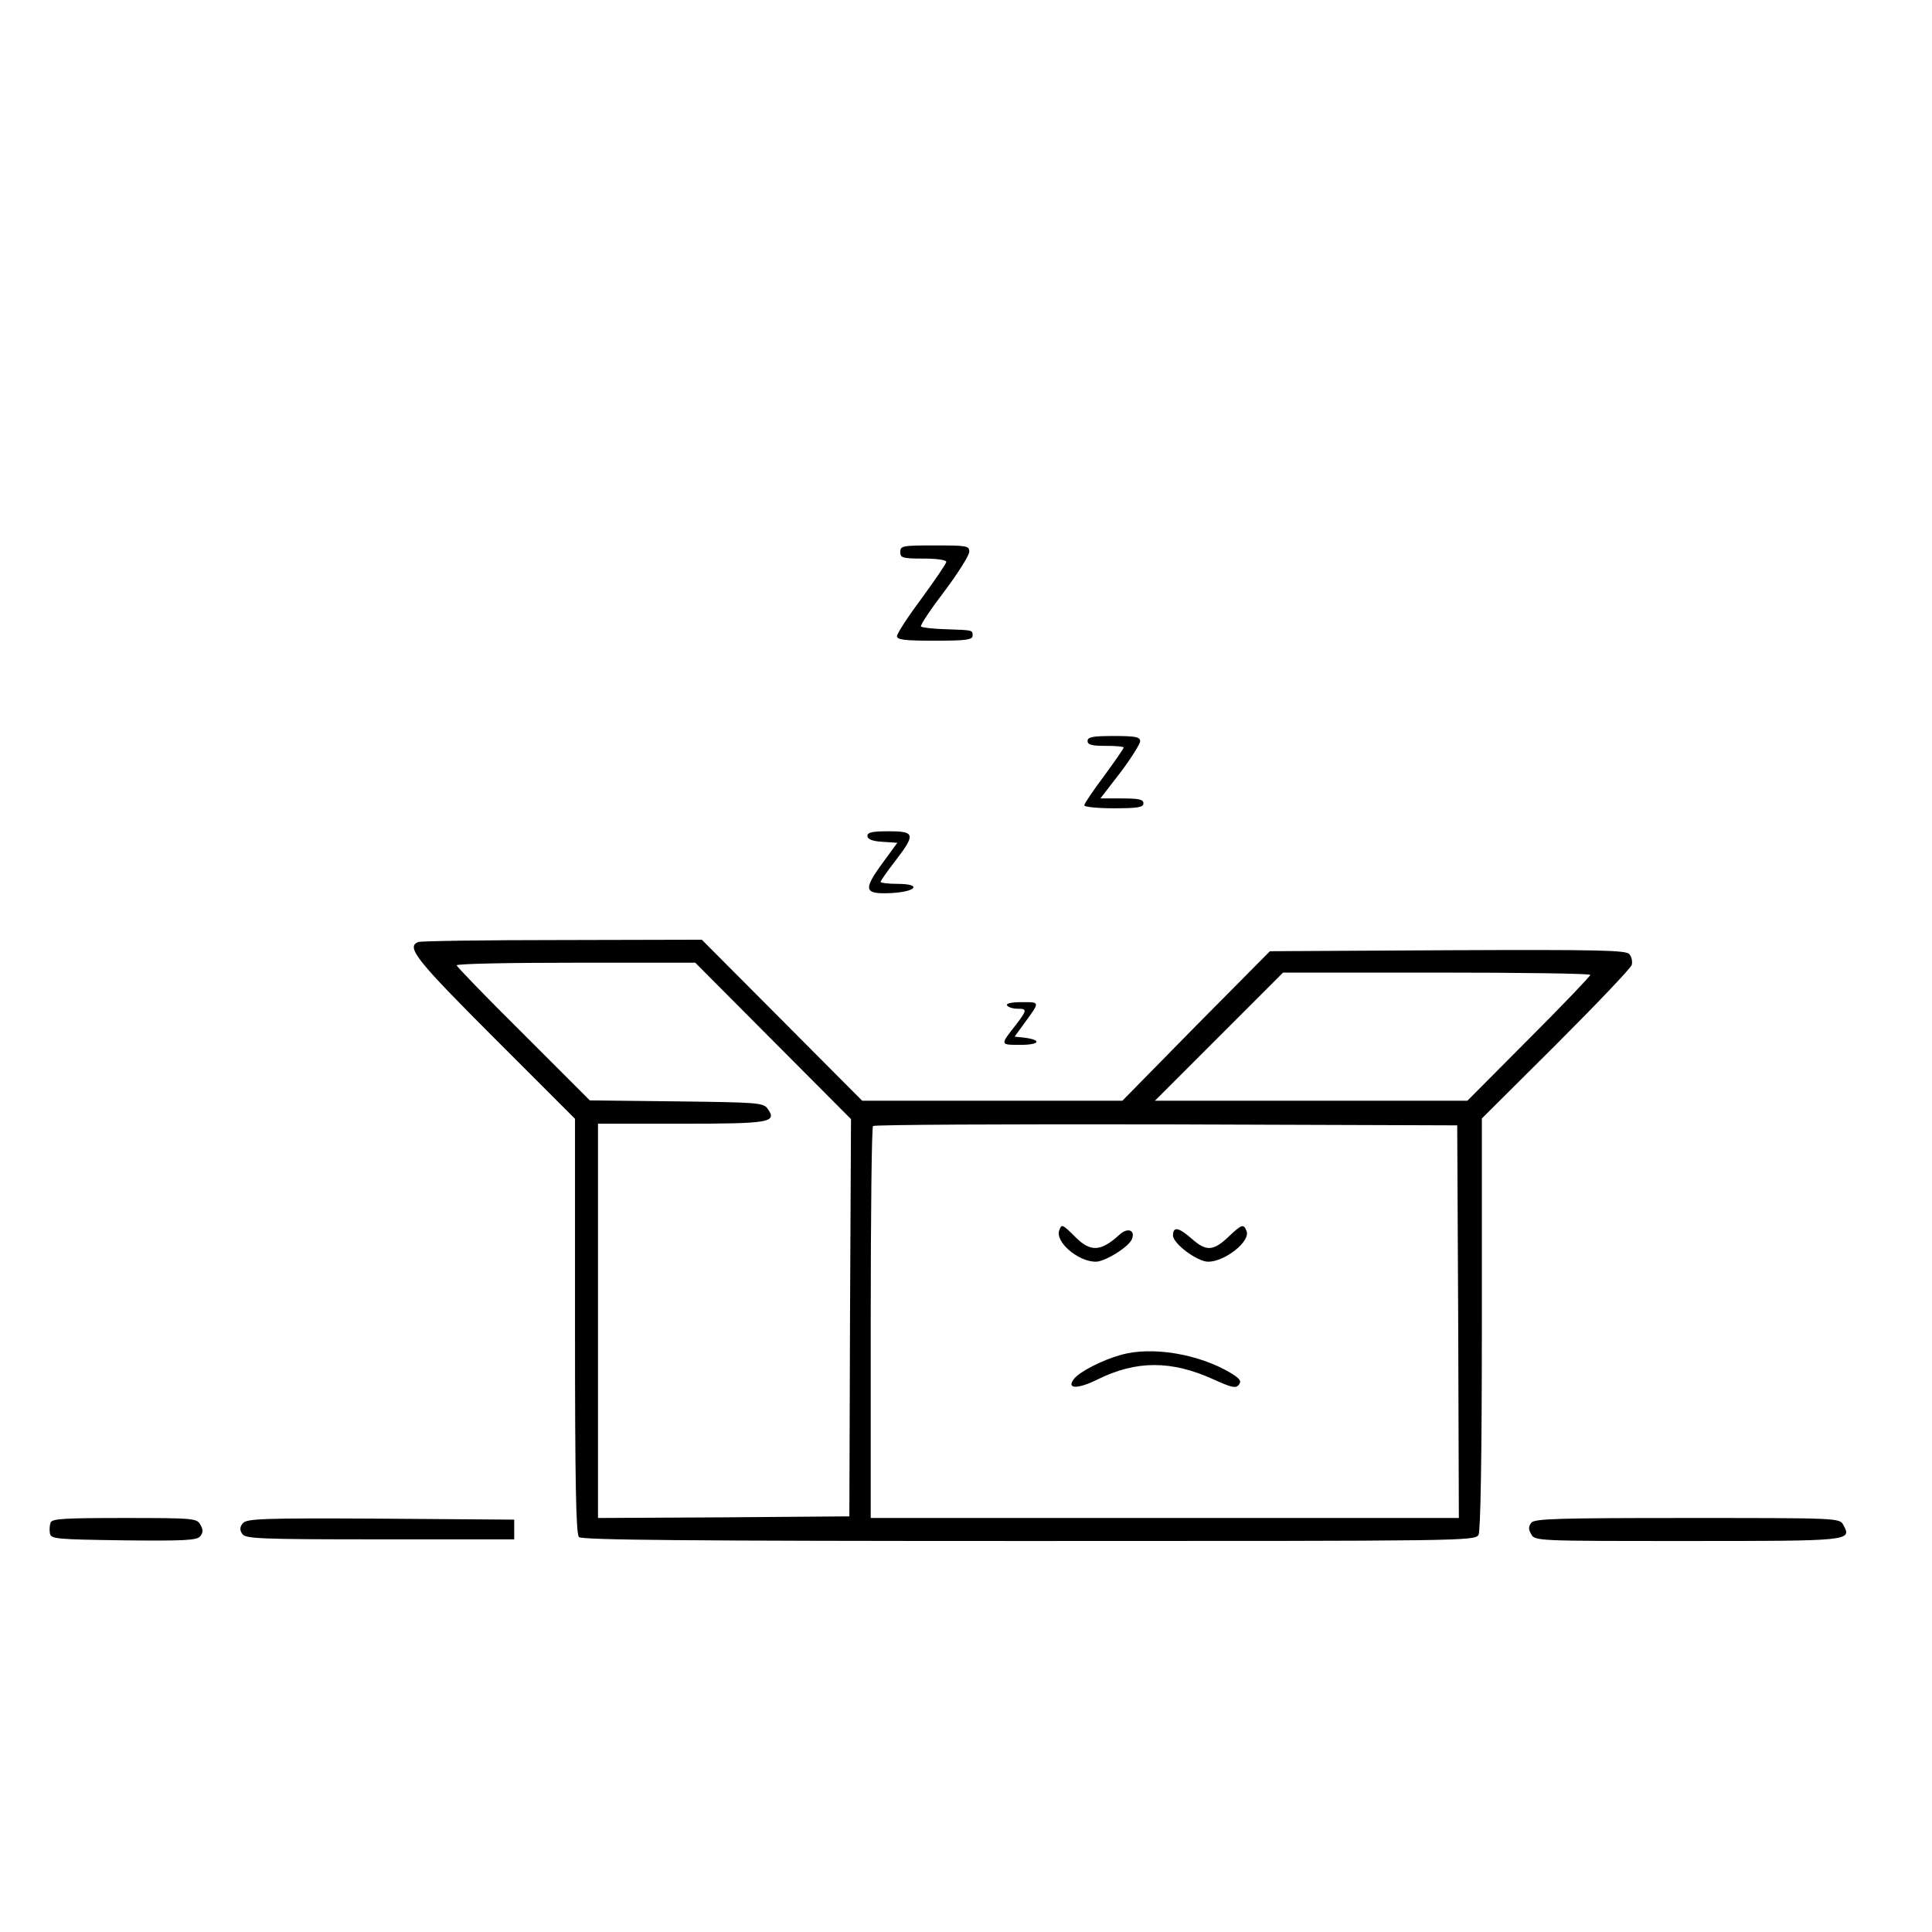
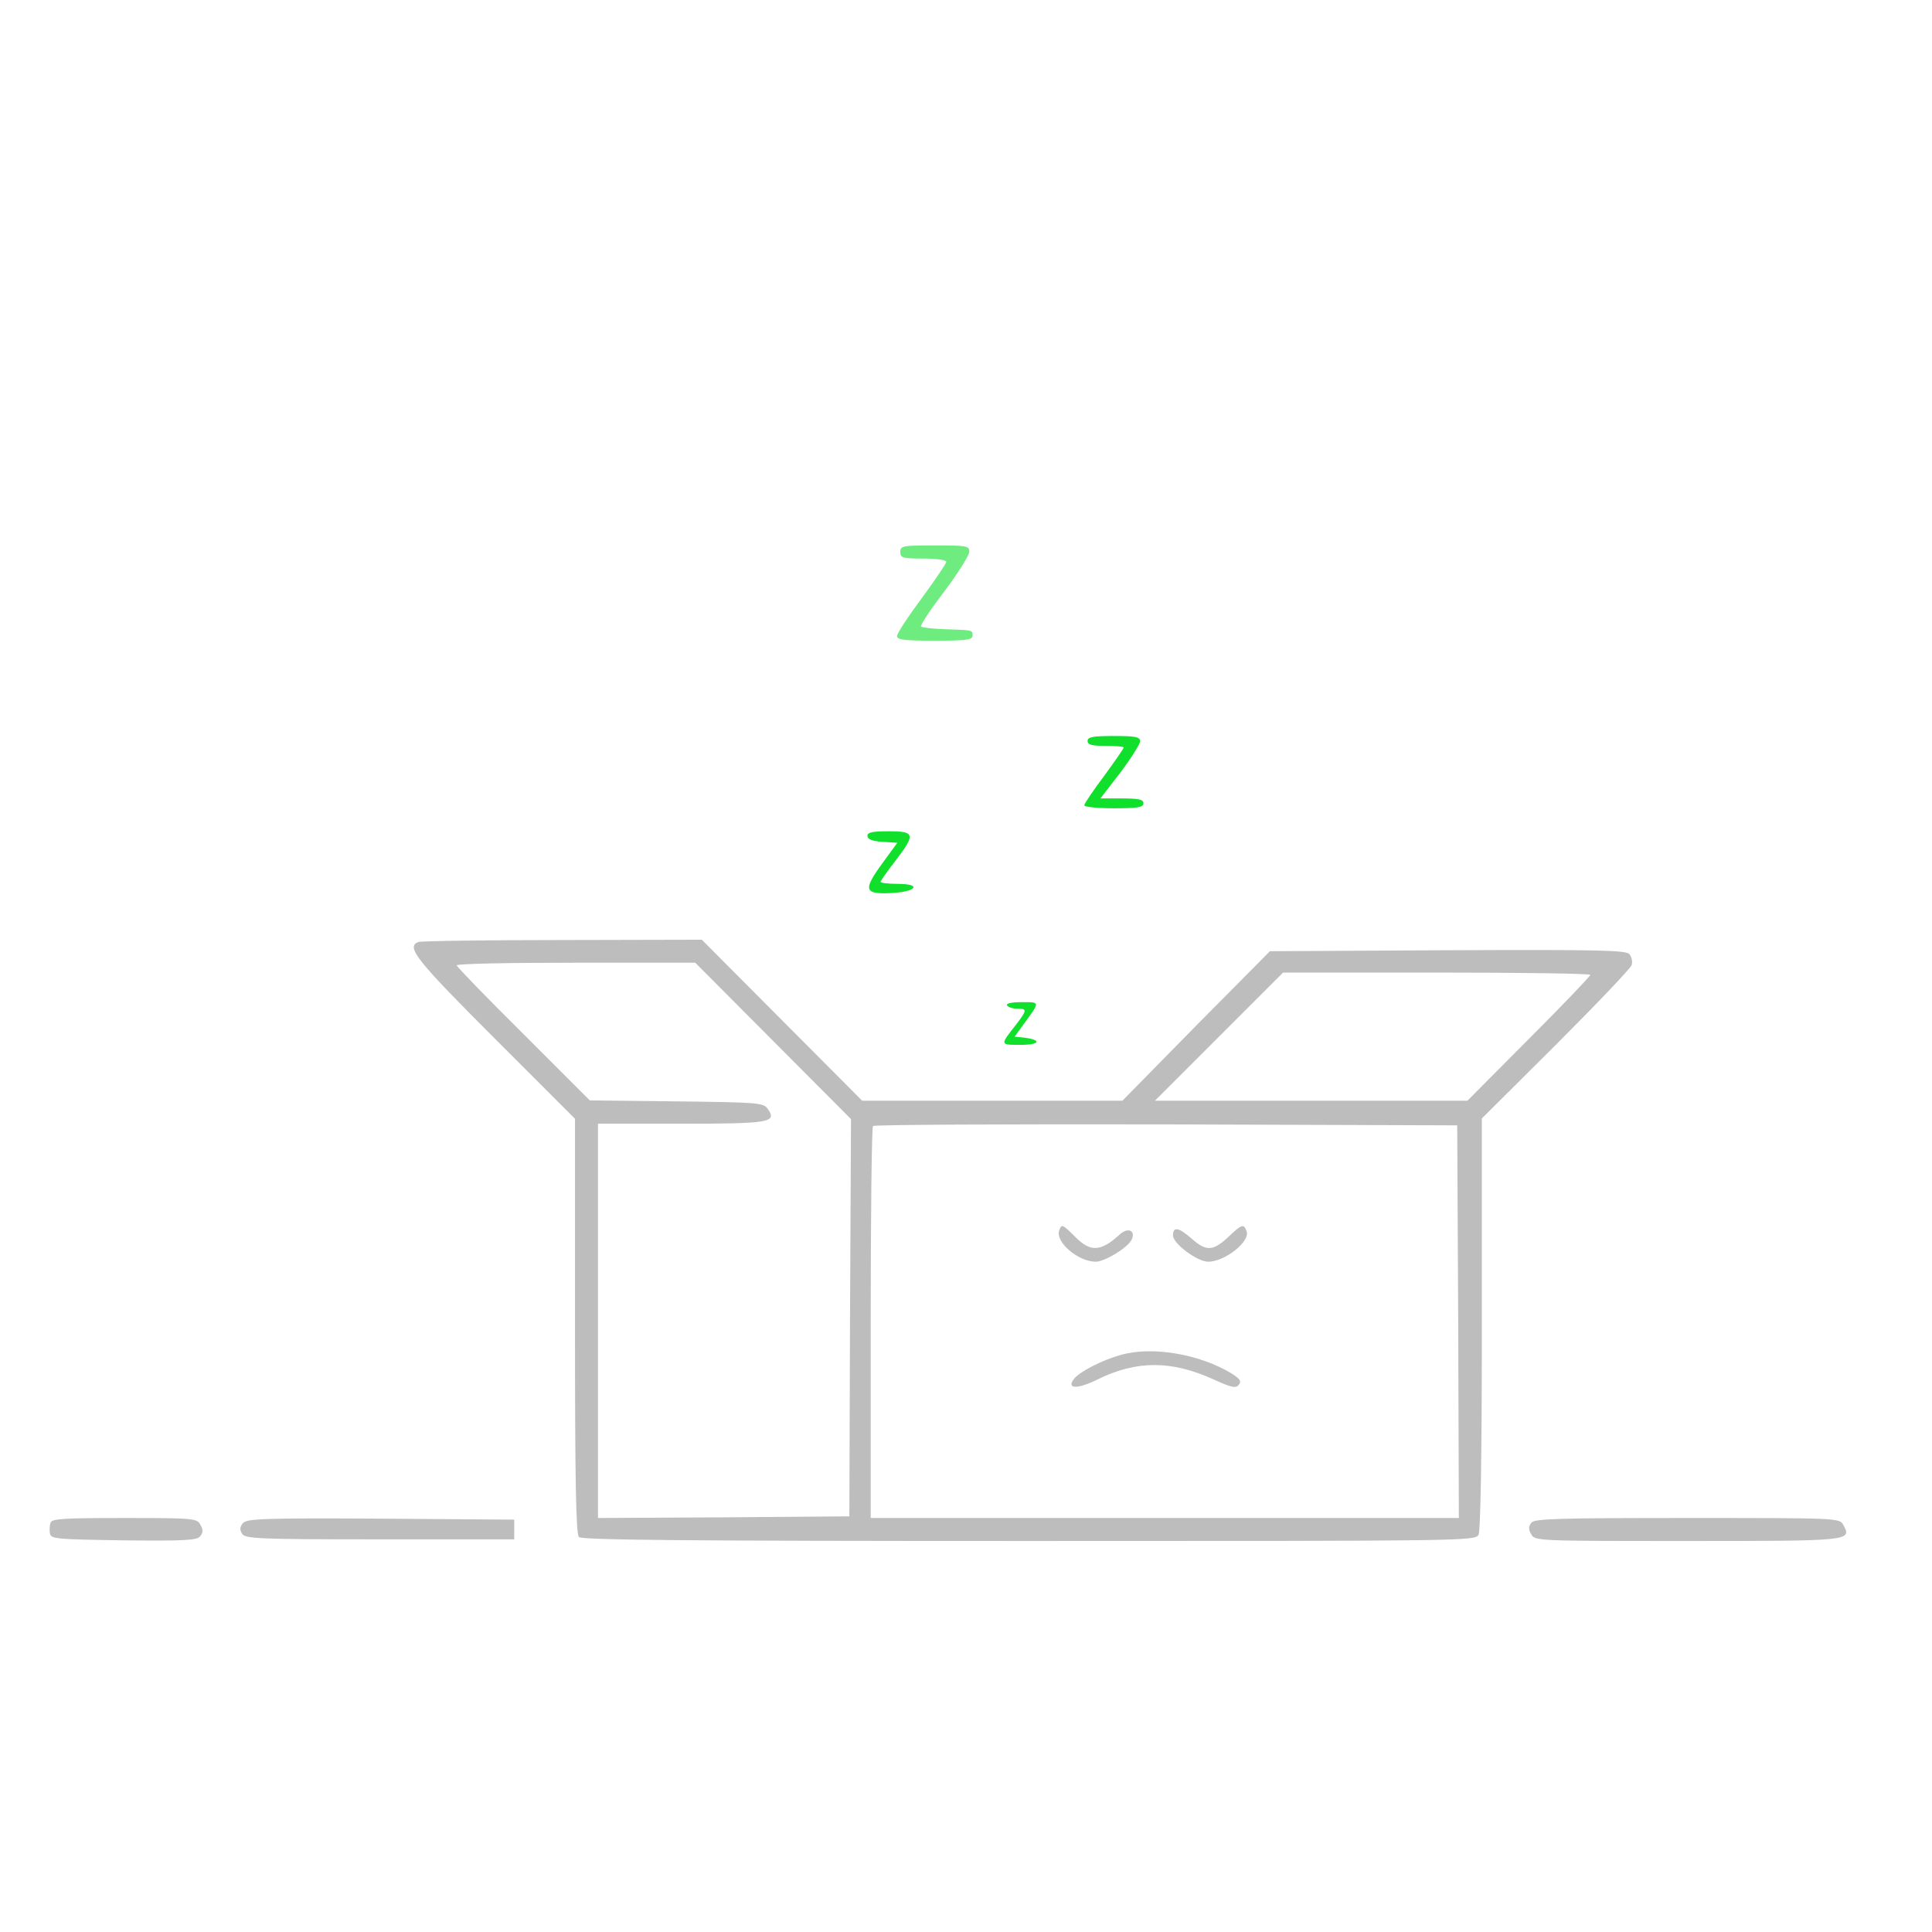
- <svg xmlns="http://www.w3.org/2000/svg" version="1.0" width="588pt" height="378pt" viewBox="0 0 588 378" preserveAspectRatio="xMidYMid meet" style="width:15px;height:15px" id="EmptyBasketIcon">
+ <svg xmlns="http://www.w3.org/2000/svg" version="1.0" width="588pt" height="378pt" viewBox="0 0 588 378" preserveAspectRatio="xMidYMid meet" style="width:150px;height:150px" id="EmptyBasketIcon">
  <g transform="translate(0,378) scale(0.1,-0.1)" stroke="none">
-     <path class="sleepy-z" d="M2740 3150 c0 -18 7 -20 70 -20 40 0 70 -4 70 -10 0 -5 -34 -55 -75 -111 -41 -55 -75 -107 -75 -115 0 -11 22 -14 115 -14 96 0 115 3 115 15 0 18 2 17 -83 20 -37 1 -70 5 -74 8 -3 4 29 52 71 107 42 56 76 110 76 121 0 18 -8 19 -105 19 -98 0 -105 -1 -105 -20z" />
-     <path class="sleepy-z" d="M3310 2575 c0 -12 13 -15 55 -15 30 0 55 -2 55 -5 0 -3 -27 -42 -60 -87 -33 -44 -60 -84 -60 -89 0 -5 41 -9 90 -9 73 0 90 3 90 15 0 12 -14 15 -65 15 l-66 0 61 79 c33 44 60 87 60 95 0 13 -14 16 -80 16 -64 0 -80 -3 -80 -15z" />
-     <path class="sleepy-z" d="M2640 2286 c0 -10 14 -16 45 -18 l46 -3 -46 -63 c-59 -81 -55 -94 27 -90 78 4 95 28 19 28 -28 0 -51 3 -51 6 0 3 20 32 45 64 62 81 60 90 -20 90 -50 0 -65 -3 -65 -14z" />
-     <path class="sleepy-z" d="M3065 1770 c3 -5 17 -10 31 -10 31 0 30 -4 -4 -49 -49 -62 -49 -61 14 -61 59 0 66 15 11 22 l-29 3 29 40 c49 67 49 65 -7 65 -32 0 -49 -4 -45 -10z" />
-     <path class="empty-box" d="M1273 1963 c-38 -15 -7 -54 232 -293 l245 -245 0 -630 c0 -478 3 -634 12 -643 9 -9 327 -12 1370 -12 1332 0 1357 0 1368 19 6 13 10 233 10 643 l0 624 225 224 c124 124 228 233 231 243 3 10 0 25 -7 33 -10 12 -86 14 -553 12 l-541 -3 -225 -227 -224 -228 -396 0 -396 0 -244 245 -244 245 -426 -1 c-234 0 -431 -3 -437 -6z m1080 -301 l237 -238 -3 -604 -2 -605 -382 -3 -383 -2 0 600 0 600 254 0 c271 0 292 4 262 46 -13 18 -32 19 -278 22 l-263 3 -202 202 c-112 111 -203 205 -203 209 0 5 163 8 363 8 l363 0 237 -238z m2487 201 c0 -4 -84 -92 -187 -195 l-187 -188 -476 0 -475 0 195 195 195 195 467 0 c258 0 468 -3 468 -7z m-402 -1055 l2 -598 -895 0 -895 0 0 593 c0 327 3 597 7 600 3 4 405 6 892 5 l886 -3 3 -597z" />
-     <path class="empty-box" d="M3224 1086 c-14 -35 57 -96 111 -96 28 0 101 45 110 69 11 27 -13 36 -37 14 -58 -53 -89 -54 -135 -8 -40 40 -42 40 -49 21z" />
-     <path class="empty-box" d="M3738 1065 c-46 -43 -67 -44 -111 -5 -40 35 -57 38 -57 10 0 -25 74 -80 107 -80 51 0 129 62 117 93 -9 23 -14 22 -56 -18z" />
-     <path class="empty-box" d="M3410 706 c-57 -16 -122 -50 -140 -71 -27 -33 9 -34 71 -3 118 58 224 58 352 0 55 -25 68 -28 77 -17 9 11 5 18 -22 35 -97 59 -243 84 -338 56z" />
-     <path class="empty-box" d="M154 196 c-3 -8 -4 -23 -2 -33 3 -17 20 -18 224 -21 184 -2 223 0 233 12 9 11 10 20 1 35 -10 20 -19 21 -231 21 -182 0 -221 -2 -225 -14z" />
-     <path class="empty-box" d="M739 194 c-9 -11 -10 -20 -2 -32 9 -15 48 -17 419 -17 l409 0 0 30 0 30 -406 3 c-362 2 -408 0 -420 -14z" />
-     <path class="empty-box" d="M4661 196 c-9 -11 -10 -20 -1 -35 11 -21 16 -21 474 -21 499 0 503 0 476 49 -11 21 -16 21 -474 21 -391 0 -465 -2 -475 -14z" />
+     <path class="sleepy-z" fill="rgb(16, 224, 44)" fill-opacity="0.6" d="M2740 3150 c0 -18 7 -20 70 -20 40 0 70 -4 70 -10 0 -5 -34 -55 -75 -111 -41 -55 -75 -107 -75 -115 0 -11 22 -14 115 -14 96 0 115 3 115 15 0 18 2 17 -83 20 -37 1 -70 5 -74 8 -3 4 29 52 71 107 42 56 76 110 76 121 0 18 -8 19 -105 19 -98 0 -105 -1 -105 -20z">
+       <animate attributeName="fill-opacity" begin="0.7s" dur="1.8s" values="0.1;1;0.1" calcMode="linear" repeatCount="indefinite" />
+     </path>
+     <path class="sleepy-z" fill="rgb(16, 224, 44)" d="M3310 2575 c0 -12 13 -15 55 -15 30 0 55 -2 55 -5 0 -3 -27 -42 -60 -87 -33 -44 -60 -84 -60 -89 0 -5 41 -9 90 -9 73 0 90 3 90 15 0 12 -14 15 -65 15 l-66 0 61 79 c33 44 60 87 60 95 0 13 -14 16 -80 16 -64 0 -80 -3 -80 -15z">
+       <animate attributeName="fill-opacity" begin="0.4s" dur="1.8s" values="0.1;1;0.1" calcMode="linear" repeatCount="indefinite" />
+     </path>
+     <path class="sleepy-z" fill="rgb(16, 224, 44)" d="M2640 2286 c0 -10 14 -16 45 -18 l46 -3 -46 -63 c-59 -81 -55 -94 27 -90 78 4 95 28 19 28 -28 0 -51 3 -51 6 0 3 20 32 45 64 62 81 60 90 -20 90 -50 0 -65 -3 -65 -14z">
+       <animate attributeName="fill-opacity" begin="0.2s" dur="1.8s" values="0.1;1;0.1" calcMode="linear" repeatCount="indefinite" />
+     </path>
+     <path class="sleepy-z" fill="rgb(16, 224, 44)" d="M3065 1770 c3 -5 17 -10 31 -10 31 0 30 -4 -4 -49 -49 -62 -49 -61 14 -61 59 0 66 15 11 22 l-29 3 29 40 c49 67 49 65 -7 65 -32 0 -49 -4 -45 -10z">
+       <animate attributeName="fill-opacity" begin="0s" dur="1.8s" values="0.1;1;0.1" calcMode="linear" repeatCount="indefinite" />
+     </path>
+     <path fill="rgb(189, 189, 189)" class="empty-box" d="M1273 1963 c-38 -15 -7 -54 232 -293 l245 -245 0 -630 c0 -478 3 -634 12 -643 9 -9 327 -12 1370 -12 1332 0 1357 0 1368 19 6 13 10 233 10 643 l0 624 225 224 c124 124 228 233 231 243 3 10 0 25 -7 33 -10 12 -86 14 -553 12 l-541 -3 -225 -227 -224 -228 -396 0 -396 0 -244 245 -244 245 -426 -1 c-234 0 -431 -3 -437 -6z m1080 -301 l237 -238 -3 -604 -2 -605 -382 -3 -383 -2 0 600 0 600 254 0 c271 0 292 4 262 46 -13 18 -32 19 -278 22 l-263 3 -202 202 c-112 111 -203 205 -203 209 0 5 163 8 363 8 l363 0 237 -238z m2487 201 c0 -4 -84 -92 -187 -195 l-187 -188 -476 0 -475 0 195 195 195 195 467 0 c258 0 468 -3 468 -7z m-402 -1055 l2 -598 -895 0 -895 0 0 593 c0 327 3 597 7 600 3 4 405 6 892 5 l886 -3 3 -597z" />
+     <path fill="rgb(189, 189, 189)" class="empty-box" d="M3224 1086 c-14 -35 57 -96 111 -96 28 0 101 45 110 69 11 27 -13 36 -37 14 -58 -53 -89 -54 -135 -8 -40 40 -42 40 -49 21z" />
+     <path fill="rgb(189, 189, 189)" class="empty-box" d="M3738 1065 c-46 -43 -67 -44 -111 -5 -40 35 -57 38 -57 10 0 -25 74 -80 107 -80 51 0 129 62 117 93 -9 23 -14 22 -56 -18z" />
+     <path fill="rgb(189, 189, 189)" class="empty-box" d="M3410 706 c-57 -16 -122 -50 -140 -71 -27 -33 9 -34 71 -3 118 58 224 58 352 0 55 -25 68 -28 77 -17 9 11 5 18 -22 35 -97 59 -243 84 -338 56z" />
+     <path fill="rgb(189, 189, 189)" class="empty-box" d="M154 196 c-3 -8 -4 -23 -2 -33 3 -17 20 -18 224 -21 184 -2 223 0 233 12 9 11 10 20 1 35 -10 20 -19 21 -231 21 -182 0 -221 -2 -225 -14z" />
+     <path fill="rgb(189, 189, 189)" class="empty-box" d="M739 194 c-9 -11 -10 -20 -2 -32 9 -15 48 -17 419 -17 l409 0 0 30 0 30 -406 3 c-362 2 -408 0 -420 -14z" />
+     <path fill="rgb(189, 189, 189)" class="empty-box" d="M4661 196 c-9 -11 -10 -20 -1 -35 11 -21 16 -21 474 -21 499 0 503 0 476 49 -11 21 -16 21 -474 21 -391 0 -465 -2 -475 -14z" />
  </g>
</svg>
